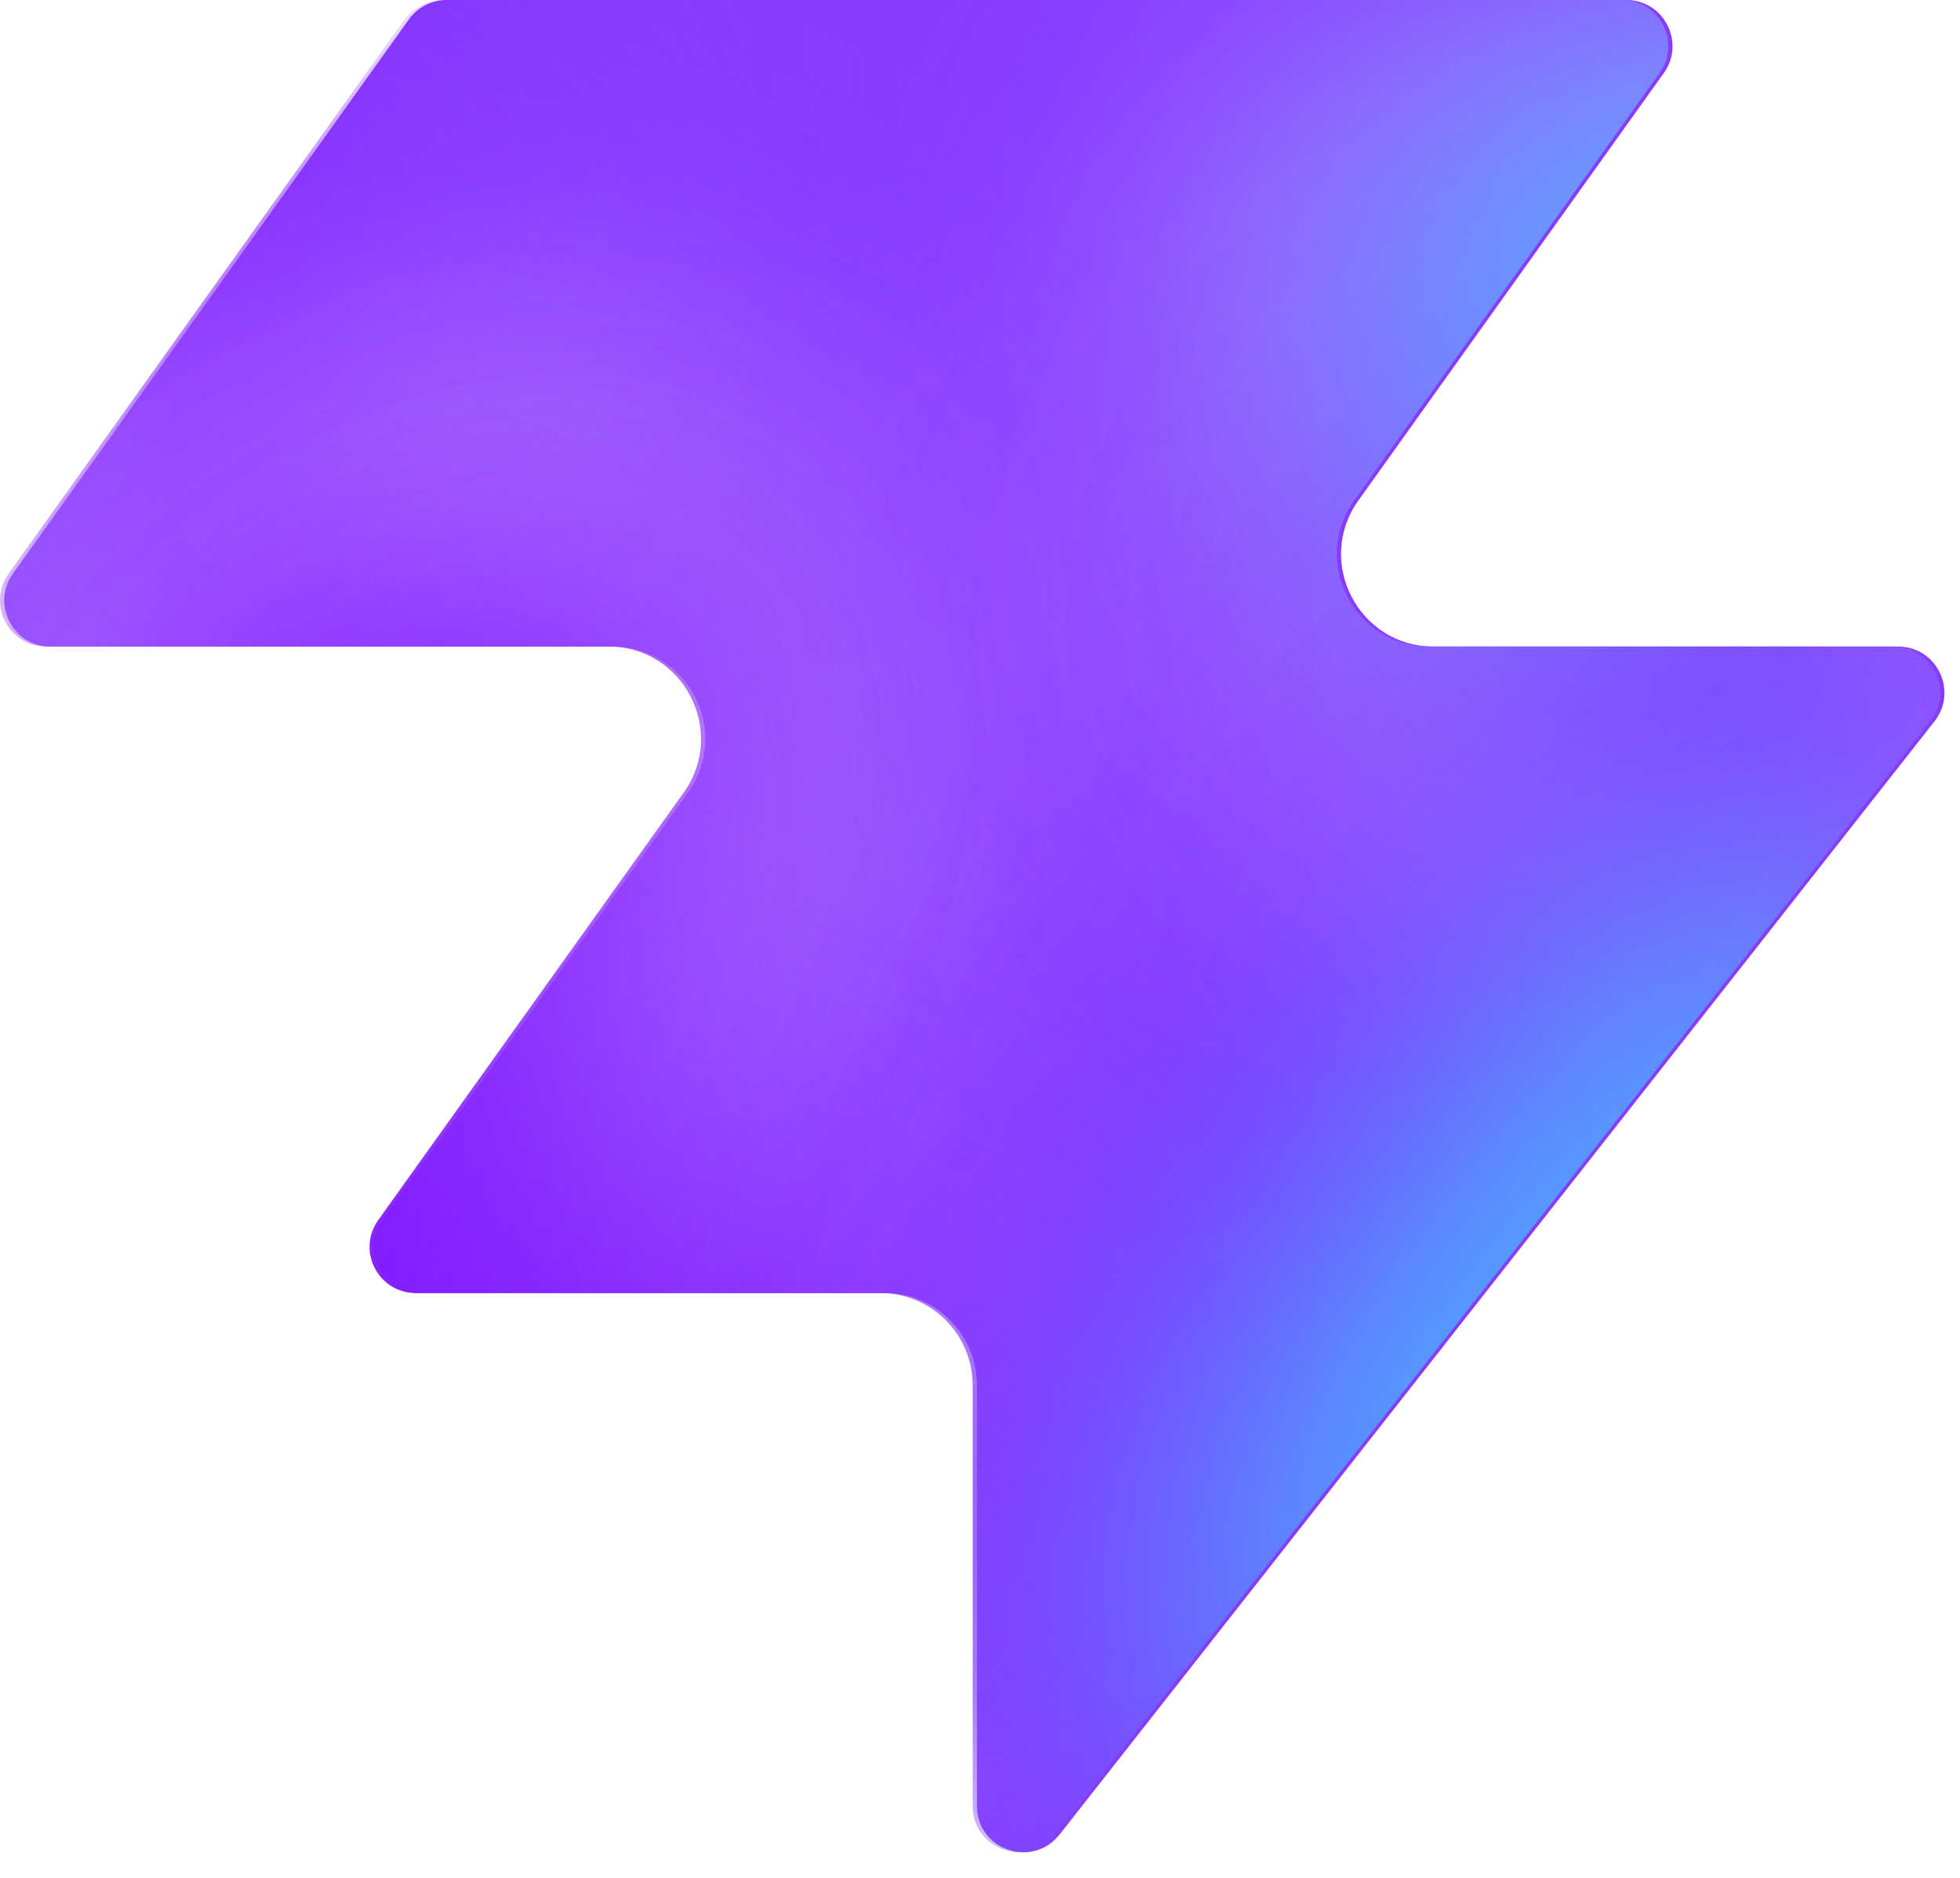
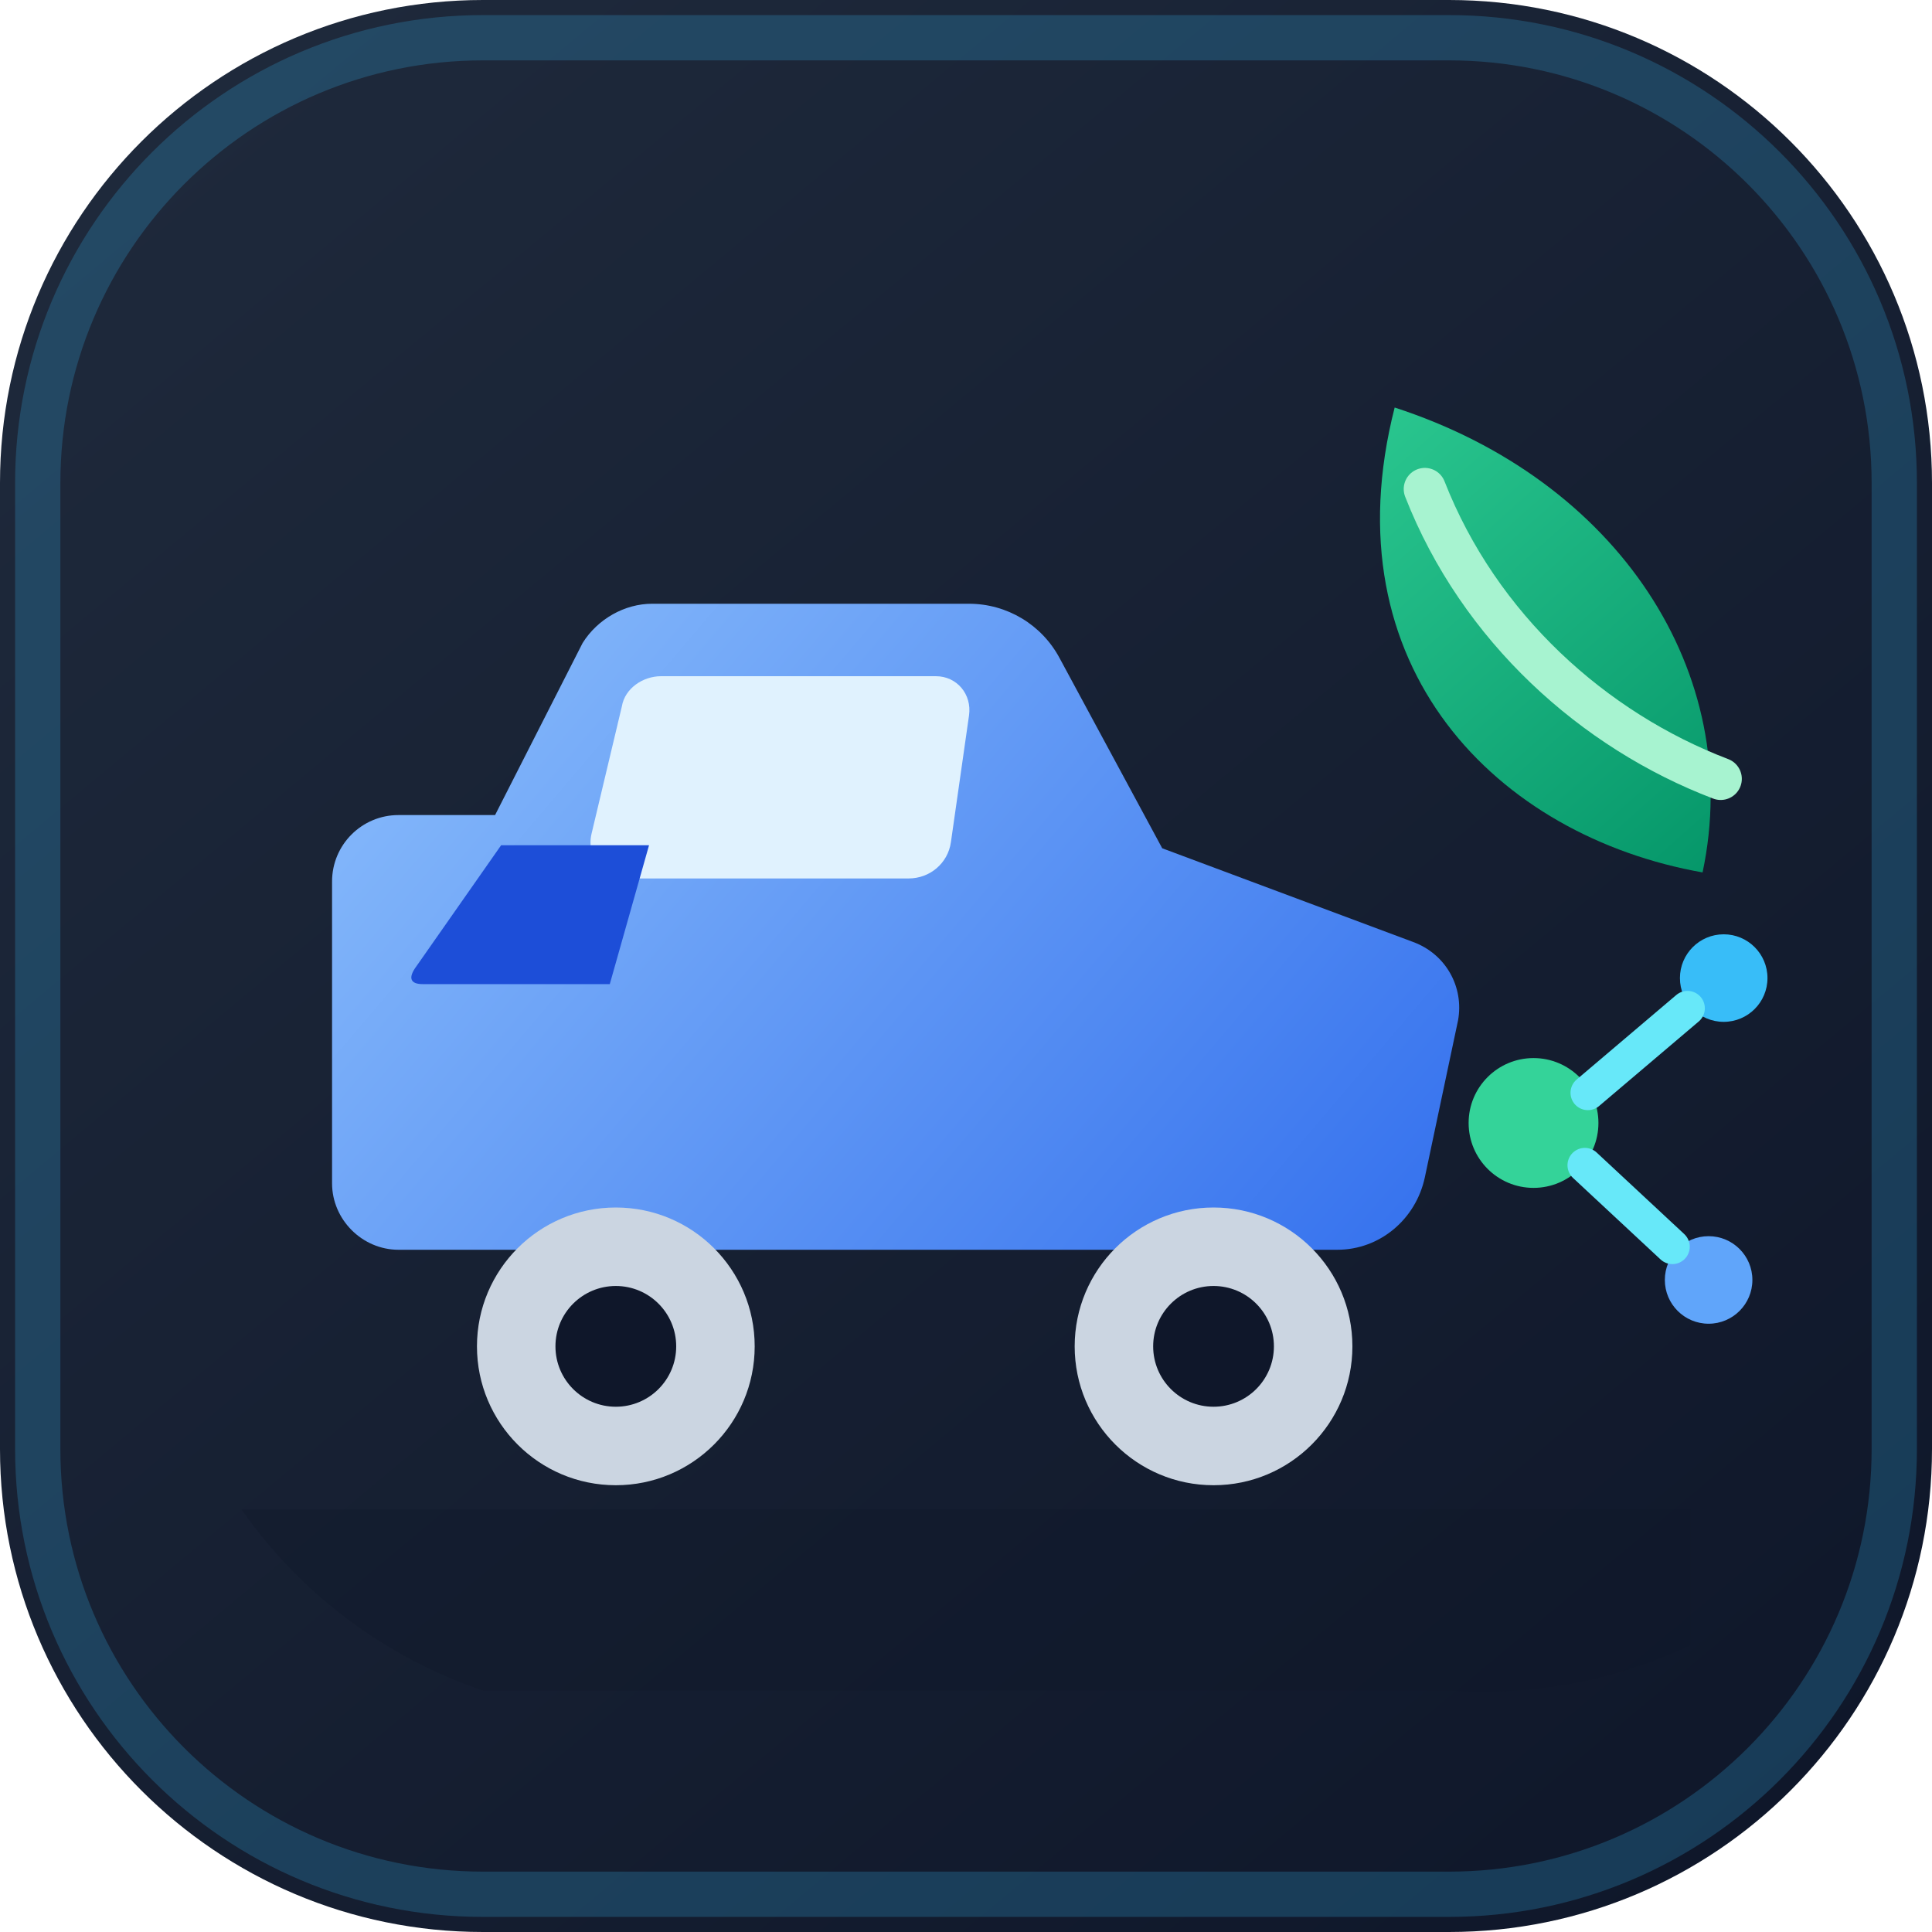
- <svg xmlns="http://www.w3.org/2000/svg" width="48" height="46" fill="none" viewBox="0 0 48 46">
-   <path fill="#863bff" d="M25.946 44.938c-.664.845-2.021.375-2.021-.698V33.937a2.26 2.26 0 0 0-2.262-2.262H10.287c-.92 0-1.456-1.04-.92-1.788l7.48-10.471c1.07-1.497 0-3.578-1.842-3.578H1.237c-.92 0-1.456-1.04-.92-1.788L10.013.474c.214-.297.556-.474.92-.474h28.894c.92 0 1.456 1.04.92 1.788l-7.48 10.471c-1.07 1.498 0 3.579 1.842 3.579h11.377c.943 0 1.473 1.088.89 1.83L25.947 44.94z" style="fill:#863bff;fill:color(display-p3 .525 .23 1);fill-opacity:1" />
-   <mask id="a" width="48" height="46" x="0" y="0" maskUnits="userSpaceOnUse" style="mask-type:alpha">
-     <path fill="#000" d="M25.842 44.938c-.664.844-2.021.375-2.021-.698V33.937a2.26 2.26 0 0 0-2.262-2.262H10.183c-.92 0-1.456-1.04-.92-1.788l7.48-10.471c1.07-1.498 0-3.579-1.842-3.579H1.133c-.92 0-1.456-1.04-.92-1.787L9.91.473c.214-.297.556-.474.92-.474h28.894c.92 0 1.456 1.04.92 1.788l-7.48 10.471c-1.07 1.498 0 3.578 1.842 3.578h11.377c.943 0 1.473 1.088.89 1.832L25.843 44.94z" style="fill:#000;fill-opacity:1" />
-   </mask>
-   <g mask="url(#a)">
-     <g filter="url(#b)">
-       <ellipse cx="5.508" cy="14.704" fill="#ede6ff" rx="5.508" ry="14.704" style="fill:#ede6ff;fill:color(display-p3 .927 .903 1);fill-opacity:1" transform="matrix(.00324 1 1 -.00324 -4.47 31.516)" />
-     </g>
-     <g filter="url(#c)">
-       <ellipse cx="10.399" cy="29.851" fill="#ede6ff" rx="10.399" ry="29.851" style="fill:#ede6ff;fill:color(display-p3 .927 .903 1);fill-opacity:1" transform="matrix(.00324 1 1 -.00324 -39.328 7.883)" />
-     </g>
-     <g filter="url(#d)">
-       <ellipse cx="5.508" cy="30.487" fill="#7e14ff" rx="5.508" ry="30.487" style="fill:#7e14ff;fill:color(display-p3 .492 .077 1);fill-opacity:1" transform="rotate(89.814 -25.913 -14.639)scale(1 -1)" />
-     </g>
-     <g filter="url(#e)">
-       <ellipse cx="5.508" cy="30.599" fill="#7e14ff" rx="5.508" ry="30.599" style="fill:#7e14ff;fill:color(display-p3 .492 .077 1);fill-opacity:1" transform="rotate(89.814 -32.644 -3.334)scale(1 -1)" />
-     </g>
-     <g filter="url(#f)">
-       <ellipse cx="5.508" cy="30.599" fill="#7e14ff" rx="5.508" ry="30.599" style="fill:#7e14ff;fill:color(display-p3 .492 .077 1);fill-opacity:1" transform="matrix(.00324 1 1 -.00324 -34.34 30.47)" />
-     </g>
-     <g filter="url(#g)">
-       <ellipse cx="14.072" cy="22.078" fill="#ede6ff" rx="14.072" ry="22.078" style="fill:#ede6ff;fill:color(display-p3 .927 .903 1);fill-opacity:1" transform="rotate(93.35 24.506 48.493)scale(-1 1)" />
-     </g>
-     <g filter="url(#h)">
-       <ellipse cx="3.47" cy="21.501" fill="#7e14ff" rx="3.47" ry="21.501" style="fill:#7e14ff;fill:color(display-p3 .492 .077 1);fill-opacity:1" transform="rotate(89.009 28.708 47.59)scale(-1 1)" />
-     </g>
-     <g filter="url(#i)">
-       <ellipse cx="3.47" cy="21.501" fill="#7e14ff" rx="3.47" ry="21.501" style="fill:#7e14ff;fill:color(display-p3 .492 .077 1);fill-opacity:1" transform="rotate(89.009 28.708 47.59)scale(-1 1)" />
-     </g>
-     <g filter="url(#j)">
-       <ellipse cx=".387" cy="8.972" fill="#7e14ff" rx="4.407" ry="29.108" style="fill:#7e14ff;fill:color(display-p3 .492 .077 1);fill-opacity:1" transform="rotate(39.51 .387 8.972)" />
-     </g>
-     <g filter="url(#k)">
-       <ellipse cx="47.523" cy="-6.092" fill="#7e14ff" rx="4.407" ry="29.108" style="fill:#7e14ff;fill:color(display-p3 .492 .077 1);fill-opacity:1" transform="rotate(37.892 47.523 -6.092)" />
-     </g>
-     <g filter="url(#l)">
-       <ellipse cx="41.412" cy="6.333" fill="#47bfff" rx="5.971" ry="9.665" style="fill:#47bfff;fill:color(display-p3 .28 .748 1);fill-opacity:1" transform="rotate(37.892 41.412 6.333)" />
-     </g>
-     <g filter="url(#m)">
-       <ellipse cx="-1.879" cy="38.332" fill="#7e14ff" rx="4.407" ry="29.108" style="fill:#7e14ff;fill:color(display-p3 .492 .077 1);fill-opacity:1" transform="rotate(37.892 -1.88 38.332)" />
-     </g>
-     <g filter="url(#n)">
-       <ellipse cx="-1.879" cy="38.332" fill="#7e14ff" rx="4.407" ry="29.108" style="fill:#7e14ff;fill:color(display-p3 .492 .077 1);fill-opacity:1" transform="rotate(37.892 -1.88 38.332)" />
-     </g>
-     <g filter="url(#o)">
-       <ellipse cx="35.651" cy="29.907" fill="#7e14ff" rx="4.407" ry="29.108" style="fill:#7e14ff;fill:color(display-p3 .492 .077 1);fill-opacity:1" transform="rotate(37.892 35.651 29.907)" />
-     </g>
-     <g filter="url(#p)">
-       <ellipse cx="38.418" cy="32.4" fill="#47bfff" rx="5.971" ry="15.297" style="fill:#47bfff;fill:color(display-p3 .28 .748 1);fill-opacity:1" transform="rotate(37.892 38.418 32.4)" />
-     </g>
-   </g>
+ <svg xmlns="http://www.w3.org/2000/svg" viewBox="0 0 64 64" fill="none" role="img" aria-label="FrotaMaq">
  <defs>
-     <filter id="b" width="60.045" height="41.654" x="-19.77" y="16.149" color-interpolation-filters="sRGB" filterUnits="userSpaceOnUse">
-       <feFlood flood-opacity="0" result="BackgroundImageFix" />
-       <feBlend in="SourceGraphic" in2="BackgroundImageFix" result="shape" />
-       <feGaussianBlur result="effect1_foregroundBlur_2002_17158" stdDeviation="7.659" />
-     </filter>
-     <filter id="c" width="90.34" height="51.437" x="-54.613" y="-7.533" color-interpolation-filters="sRGB" filterUnits="userSpaceOnUse">
-       <feFlood flood-opacity="0" result="BackgroundImageFix" />
-       <feBlend in="SourceGraphic" in2="BackgroundImageFix" result="shape" />
-       <feGaussianBlur result="effect1_foregroundBlur_2002_17158" stdDeviation="7.659" />
-     </filter>
-     <filter id="d" width="79.355" height="29.4" x="-49.64" y="2.03" color-interpolation-filters="sRGB" filterUnits="userSpaceOnUse">
-       <feFlood flood-opacity="0" result="BackgroundImageFix" />
-       <feBlend in="SourceGraphic" in2="BackgroundImageFix" result="shape" />
-       <feGaussianBlur result="effect1_foregroundBlur_2002_17158" stdDeviation="4.596" />
-     </filter>
-     <filter id="e" width="79.579" height="29.4" x="-45.045" y="20.029" color-interpolation-filters="sRGB" filterUnits="userSpaceOnUse">
-       <feFlood flood-opacity="0" result="BackgroundImageFix" />
-       <feBlend in="SourceGraphic" in2="BackgroundImageFix" result="shape" />
-       <feGaussianBlur result="effect1_foregroundBlur_2002_17158" stdDeviation="4.596" />
-     </filter>
-     <filter id="f" width="79.579" height="29.4" x="-43.513" y="21.178" color-interpolation-filters="sRGB" filterUnits="userSpaceOnUse">
-       <feFlood flood-opacity="0" result="BackgroundImageFix" />
-       <feBlend in="SourceGraphic" in2="BackgroundImageFix" result="shape" />
-       <feGaussianBlur result="effect1_foregroundBlur_2002_17158" stdDeviation="4.596" />
-     </filter>
-     <filter id="g" width="74.749" height="58.852" x="15.756" y="-17.901" color-interpolation-filters="sRGB" filterUnits="userSpaceOnUse">
-       <feFlood flood-opacity="0" result="BackgroundImageFix" />
-       <feBlend in="SourceGraphic" in2="BackgroundImageFix" result="shape" />
-       <feGaussianBlur result="effect1_foregroundBlur_2002_17158" stdDeviation="7.659" />
-     </filter>
-     <filter id="h" width="61.377" height="25.362" x="23.548" y="2.284" color-interpolation-filters="sRGB" filterUnits="userSpaceOnUse">
-       <feFlood flood-opacity="0" result="BackgroundImageFix" />
-       <feBlend in="SourceGraphic" in2="BackgroundImageFix" result="shape" />
-       <feGaussianBlur result="effect1_foregroundBlur_2002_17158" stdDeviation="4.596" />
-     </filter>
-     <filter id="i" width="61.377" height="25.362" x="23.548" y="2.284" color-interpolation-filters="sRGB" filterUnits="userSpaceOnUse">
-       <feFlood flood-opacity="0" result="BackgroundImageFix" />
-       <feBlend in="SourceGraphic" in2="BackgroundImageFix" result="shape" />
-       <feGaussianBlur result="effect1_foregroundBlur_2002_17158" stdDeviation="4.596" />
-     </filter>
-     <filter id="j" width="56.045" height="63.649" x="-27.636" y="-22.853" color-interpolation-filters="sRGB" filterUnits="userSpaceOnUse">
-       <feFlood flood-opacity="0" result="BackgroundImageFix" />
-       <feBlend in="SourceGraphic" in2="BackgroundImageFix" result="shape" />
-       <feGaussianBlur result="effect1_foregroundBlur_2002_17158" stdDeviation="4.596" />
-     </filter>
-     <filter id="k" width="54.814" height="64.646" x="20.116" y="-38.415" color-interpolation-filters="sRGB" filterUnits="userSpaceOnUse">
-       <feFlood flood-opacity="0" result="BackgroundImageFix" />
-       <feBlend in="SourceGraphic" in2="BackgroundImageFix" result="shape" />
-       <feGaussianBlur result="effect1_foregroundBlur_2002_17158" stdDeviation="4.596" />
-     </filter>
-     <filter id="l" width="33.541" height="35.313" x="24.641" y="-11.323" color-interpolation-filters="sRGB" filterUnits="userSpaceOnUse">
-       <feFlood flood-opacity="0" result="BackgroundImageFix" />
-       <feBlend in="SourceGraphic" in2="BackgroundImageFix" result="shape" />
-       <feGaussianBlur result="effect1_foregroundBlur_2002_17158" stdDeviation="4.596" />
-     </filter>
-     <filter id="m" width="54.814" height="64.646" x="-29.286" y="6.009" color-interpolation-filters="sRGB" filterUnits="userSpaceOnUse">
-       <feFlood flood-opacity="0" result="BackgroundImageFix" />
-       <feBlend in="SourceGraphic" in2="BackgroundImageFix" result="shape" />
-       <feGaussianBlur result="effect1_foregroundBlur_2002_17158" stdDeviation="4.596" />
-     </filter>
-     <filter id="n" width="54.814" height="64.646" x="-29.286" y="6.009" color-interpolation-filters="sRGB" filterUnits="userSpaceOnUse">
-       <feFlood flood-opacity="0" result="BackgroundImageFix" />
-       <feBlend in="SourceGraphic" in2="BackgroundImageFix" result="shape" />
-       <feGaussianBlur result="effect1_foregroundBlur_2002_17158" stdDeviation="4.596" />
-     </filter>
-     <filter id="o" width="54.814" height="64.646" x="8.244" y="-2.416" color-interpolation-filters="sRGB" filterUnits="userSpaceOnUse">
-       <feFlood flood-opacity="0" result="BackgroundImageFix" />
-       <feBlend in="SourceGraphic" in2="BackgroundImageFix" result="shape" />
-       <feGaussianBlur result="effect1_foregroundBlur_2002_17158" stdDeviation="4.596" />
-     </filter>
-     <filter id="p" width="39.409" height="43.623" x="18.713" y="10.588" color-interpolation-filters="sRGB" filterUnits="userSpaceOnUse">
-       <feFlood flood-opacity="0" result="BackgroundImageFix" />
-       <feBlend in="SourceGraphic" in2="BackgroundImageFix" result="shape" />
-       <feGaussianBlur result="effect1_foregroundBlur_2002_17158" stdDeviation="4.596" />
-     </filter>
+     <linearGradient id="fm-logo-bg" x1="8" y1="2" x2="58" y2="62" gradientUnits="userSpaceOnUse">
+       <stop stop-color="#1e293b" />
+       <stop offset="1" stop-color="#0f172a" />
+     </linearGradient>
+     <linearGradient id="fm-logo-machine" x1="10" y1="16" x2="50" y2="50" gradientUnits="userSpaceOnUse">
+       <stop stop-color="#93c5fd" />
+       <stop offset="1" stop-color="#2563eb" />
+     </linearGradient>
+     <linearGradient id="fm-logo-leaf" x1="42" y1="10" x2="58" y2="28" gradientUnits="userSpaceOnUse">
+       <stop stop-color="#34d399" />
+       <stop offset="1" stop-color="#059669" />
+     </linearGradient>
  </defs>
+   <rect width="64" height="64" rx="16" fill="url(#fm-logo-bg)" />
+   <rect x="1.25" y="1.25" width="61.5" height="61.5" rx="14.75" stroke="#38bdf8" stroke-opacity=".22" stroke-width="1.5" />
+   <path fill="#0f172a" fill-opacity=".35" d="M8 50h48v4.5A16 16 0 0 1 48 56H16A16 16 0 0 1 8 50z" />
+   <path fill="url(#fm-logo-machine)" d="M11 39.2c0 1.2 1 2.2 2.2 2.2h31.1c1.4 0 2.6-1 2.9-2.4l1.1-5.2c.2-1.1-.4-2.2-1.5-2.6l-8.3-3.1-3.4-6.3A3.4 3.4 0 0 0 32.1 20H21.6c-.9 0-1.8.5-2.3 1.3L16.4 27H13.2A2.2 2.2 0 0 0 11 29.2v10z" />
+   <path fill="#e0f2fe" d="M21.4 22.4h9.6c.7 0 1.2.6 1.1 1.3l-.6 4.2c-.1.7-.7 1.2-1.4 1.2H20.8c-.8 0-1.4-.7-1.2-1.5l1-4.2c.1-.6.7-1 1.3-1z" />
+   <path fill="#1d4ed8" d="M11 32.6h9.2l1.3-4.6H16.6L13.8 32c-.3.4-.2.6.2.6z" />
+   <circle cx="20.4" cy="44.6" r="4.6" fill="#cbd5e1" />
+   <circle cx="20.4" cy="44.6" r="2" fill="#0f172a" />
+   <circle cx="40.2" cy="44.6" r="4.6" fill="#cbd5e1" />
+   <circle cx="40.2" cy="44.6" r="2" fill="#0f172a" />
+   <path fill="url(#fm-logo-leaf)" d="M46.2 13.5c7.4 2.4 11.6 8.8 10.2 15.4-6.8-1.2-12.4-6.8-10.2-15.4z" />
+   <path stroke="#a7f3d0" stroke-linecap="round" stroke-width="1.4" d="M47.2 16.2c1.8 4.6 5.6 8 9.8 9.6" />
+   <circle cx="50.8" cy="37.2" r="2.15" fill="#34d399" />
+   <circle cx="57.1" cy="32.4" r="1.45" fill="#38bdf8" />
+   <circle cx="56.6" cy="42.4" r="1.45" fill="#60a5fa" />
+   <path stroke="#67e8f9" stroke-linecap="round" stroke-width="1.15" d="M52.6 36.2 55.9 33.4M52.5 38.6l2.9 2.7" />
</svg>
